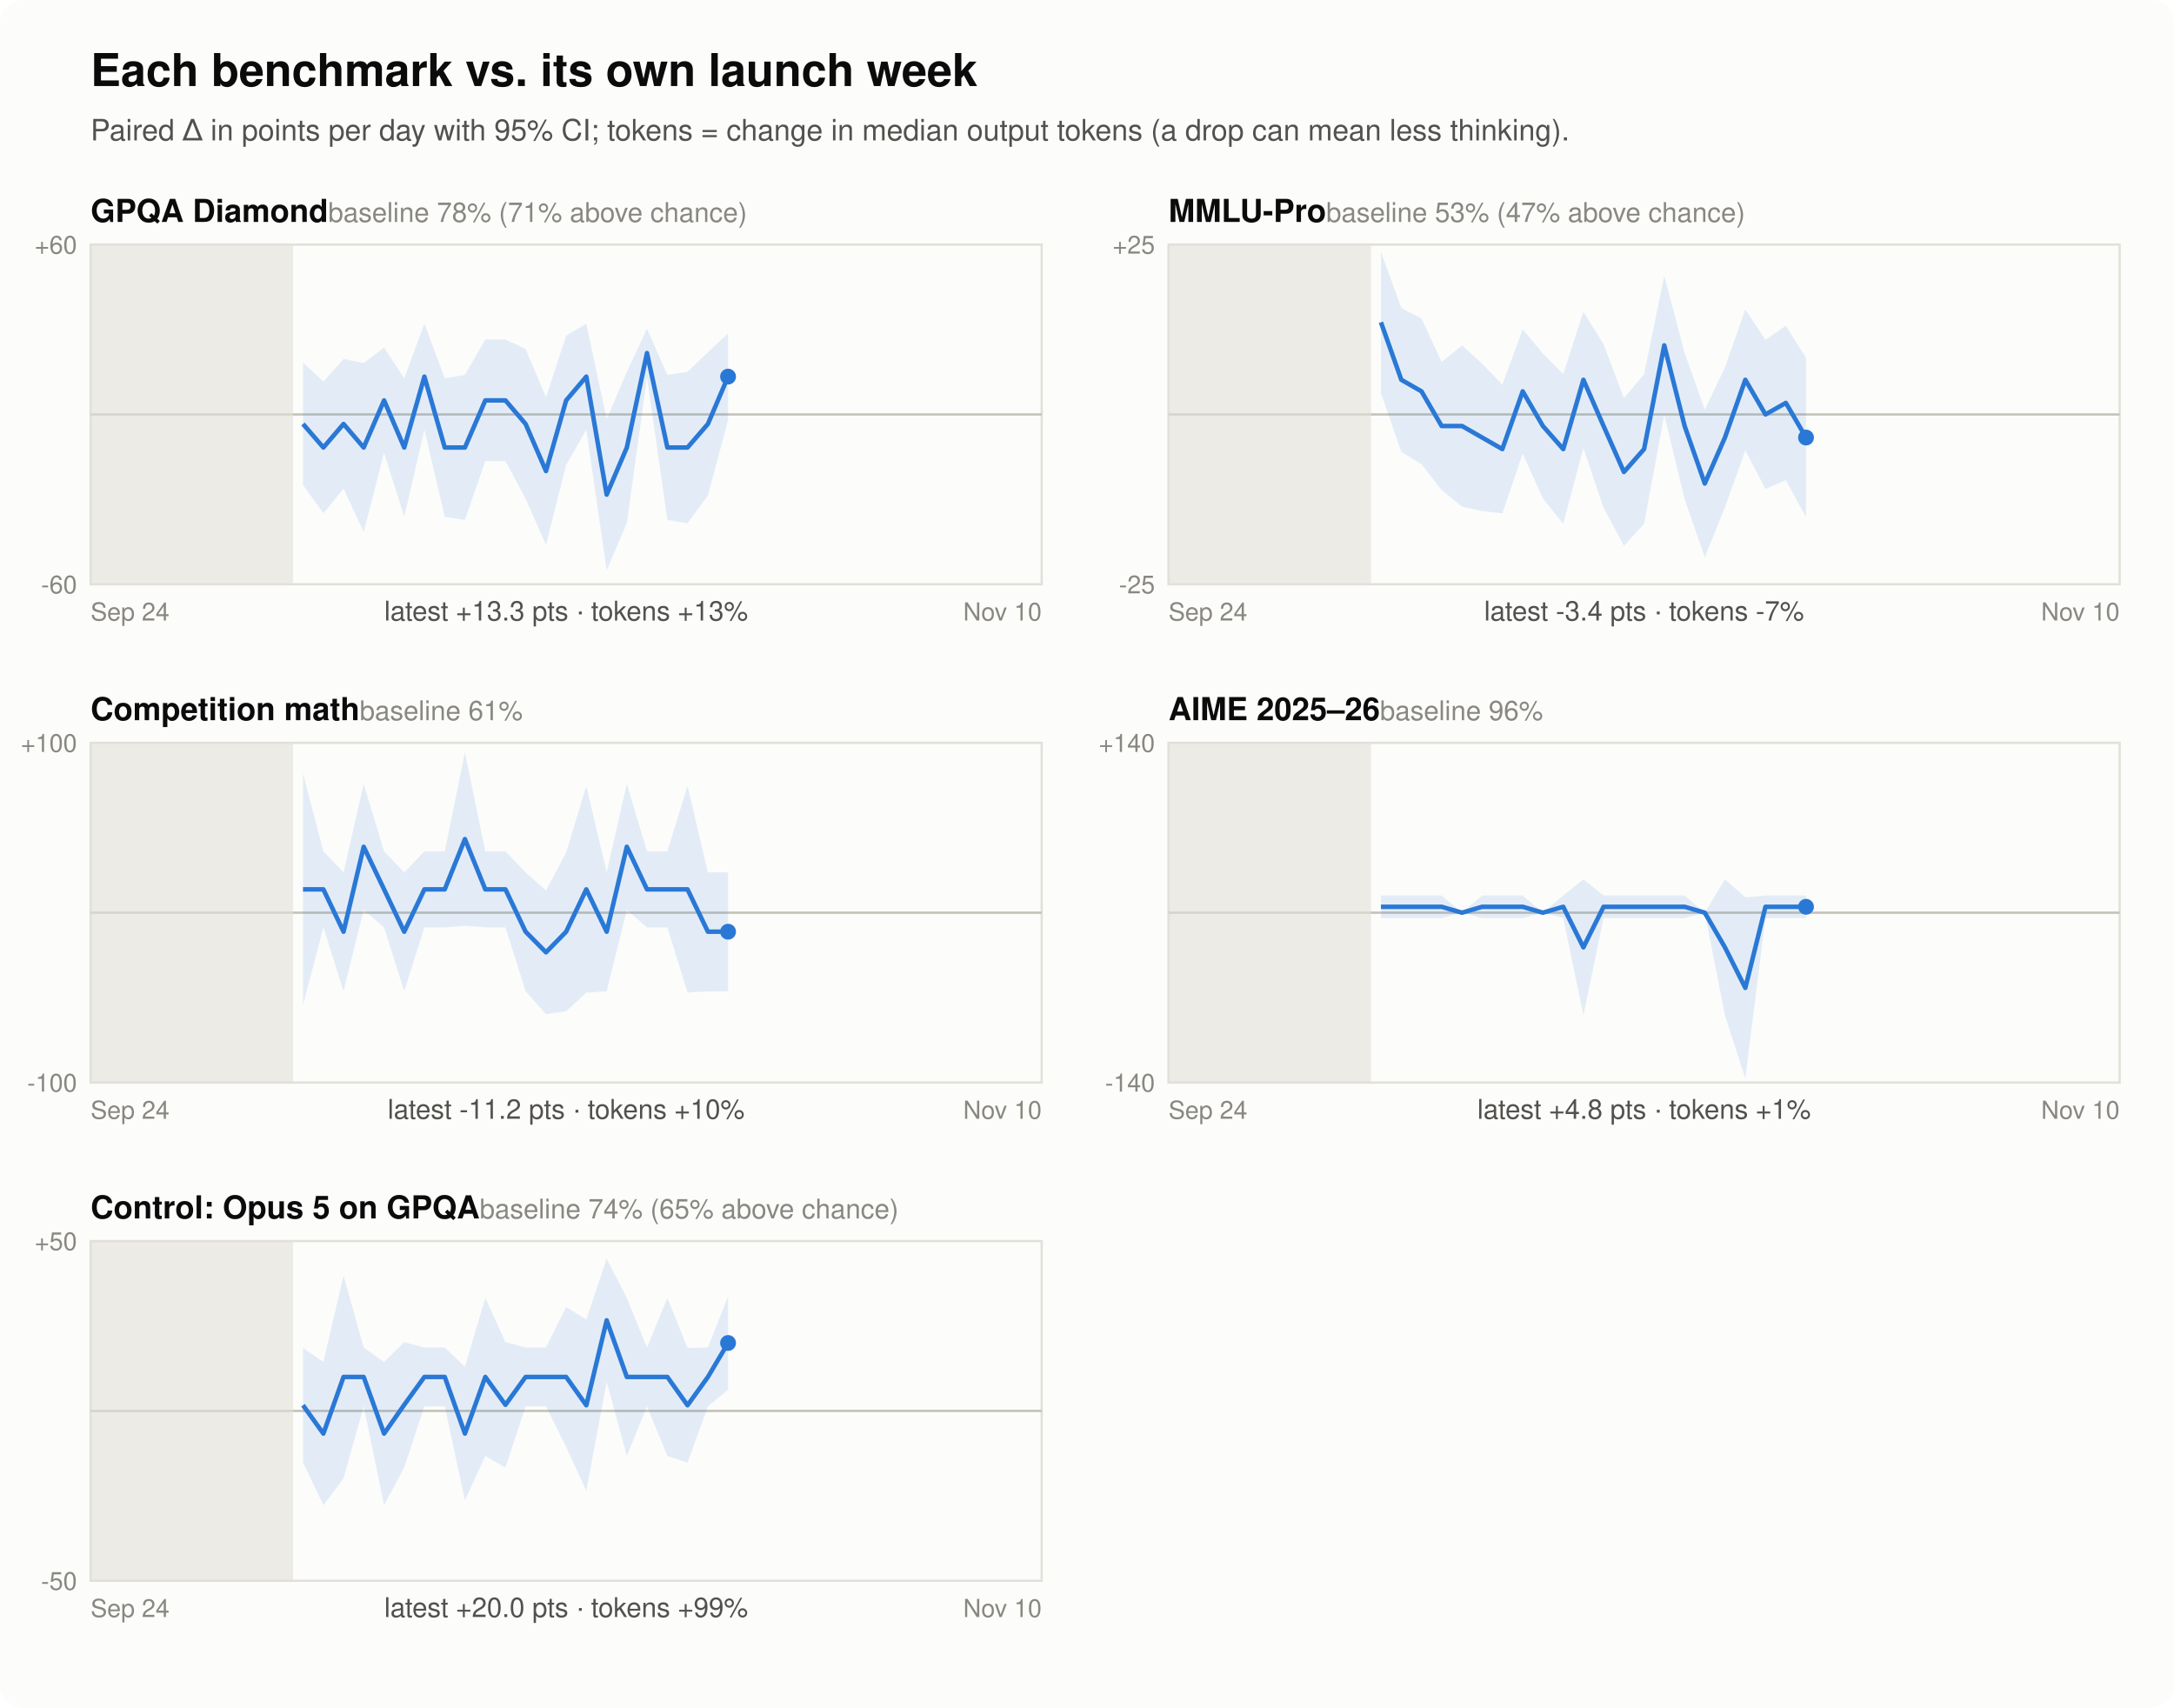
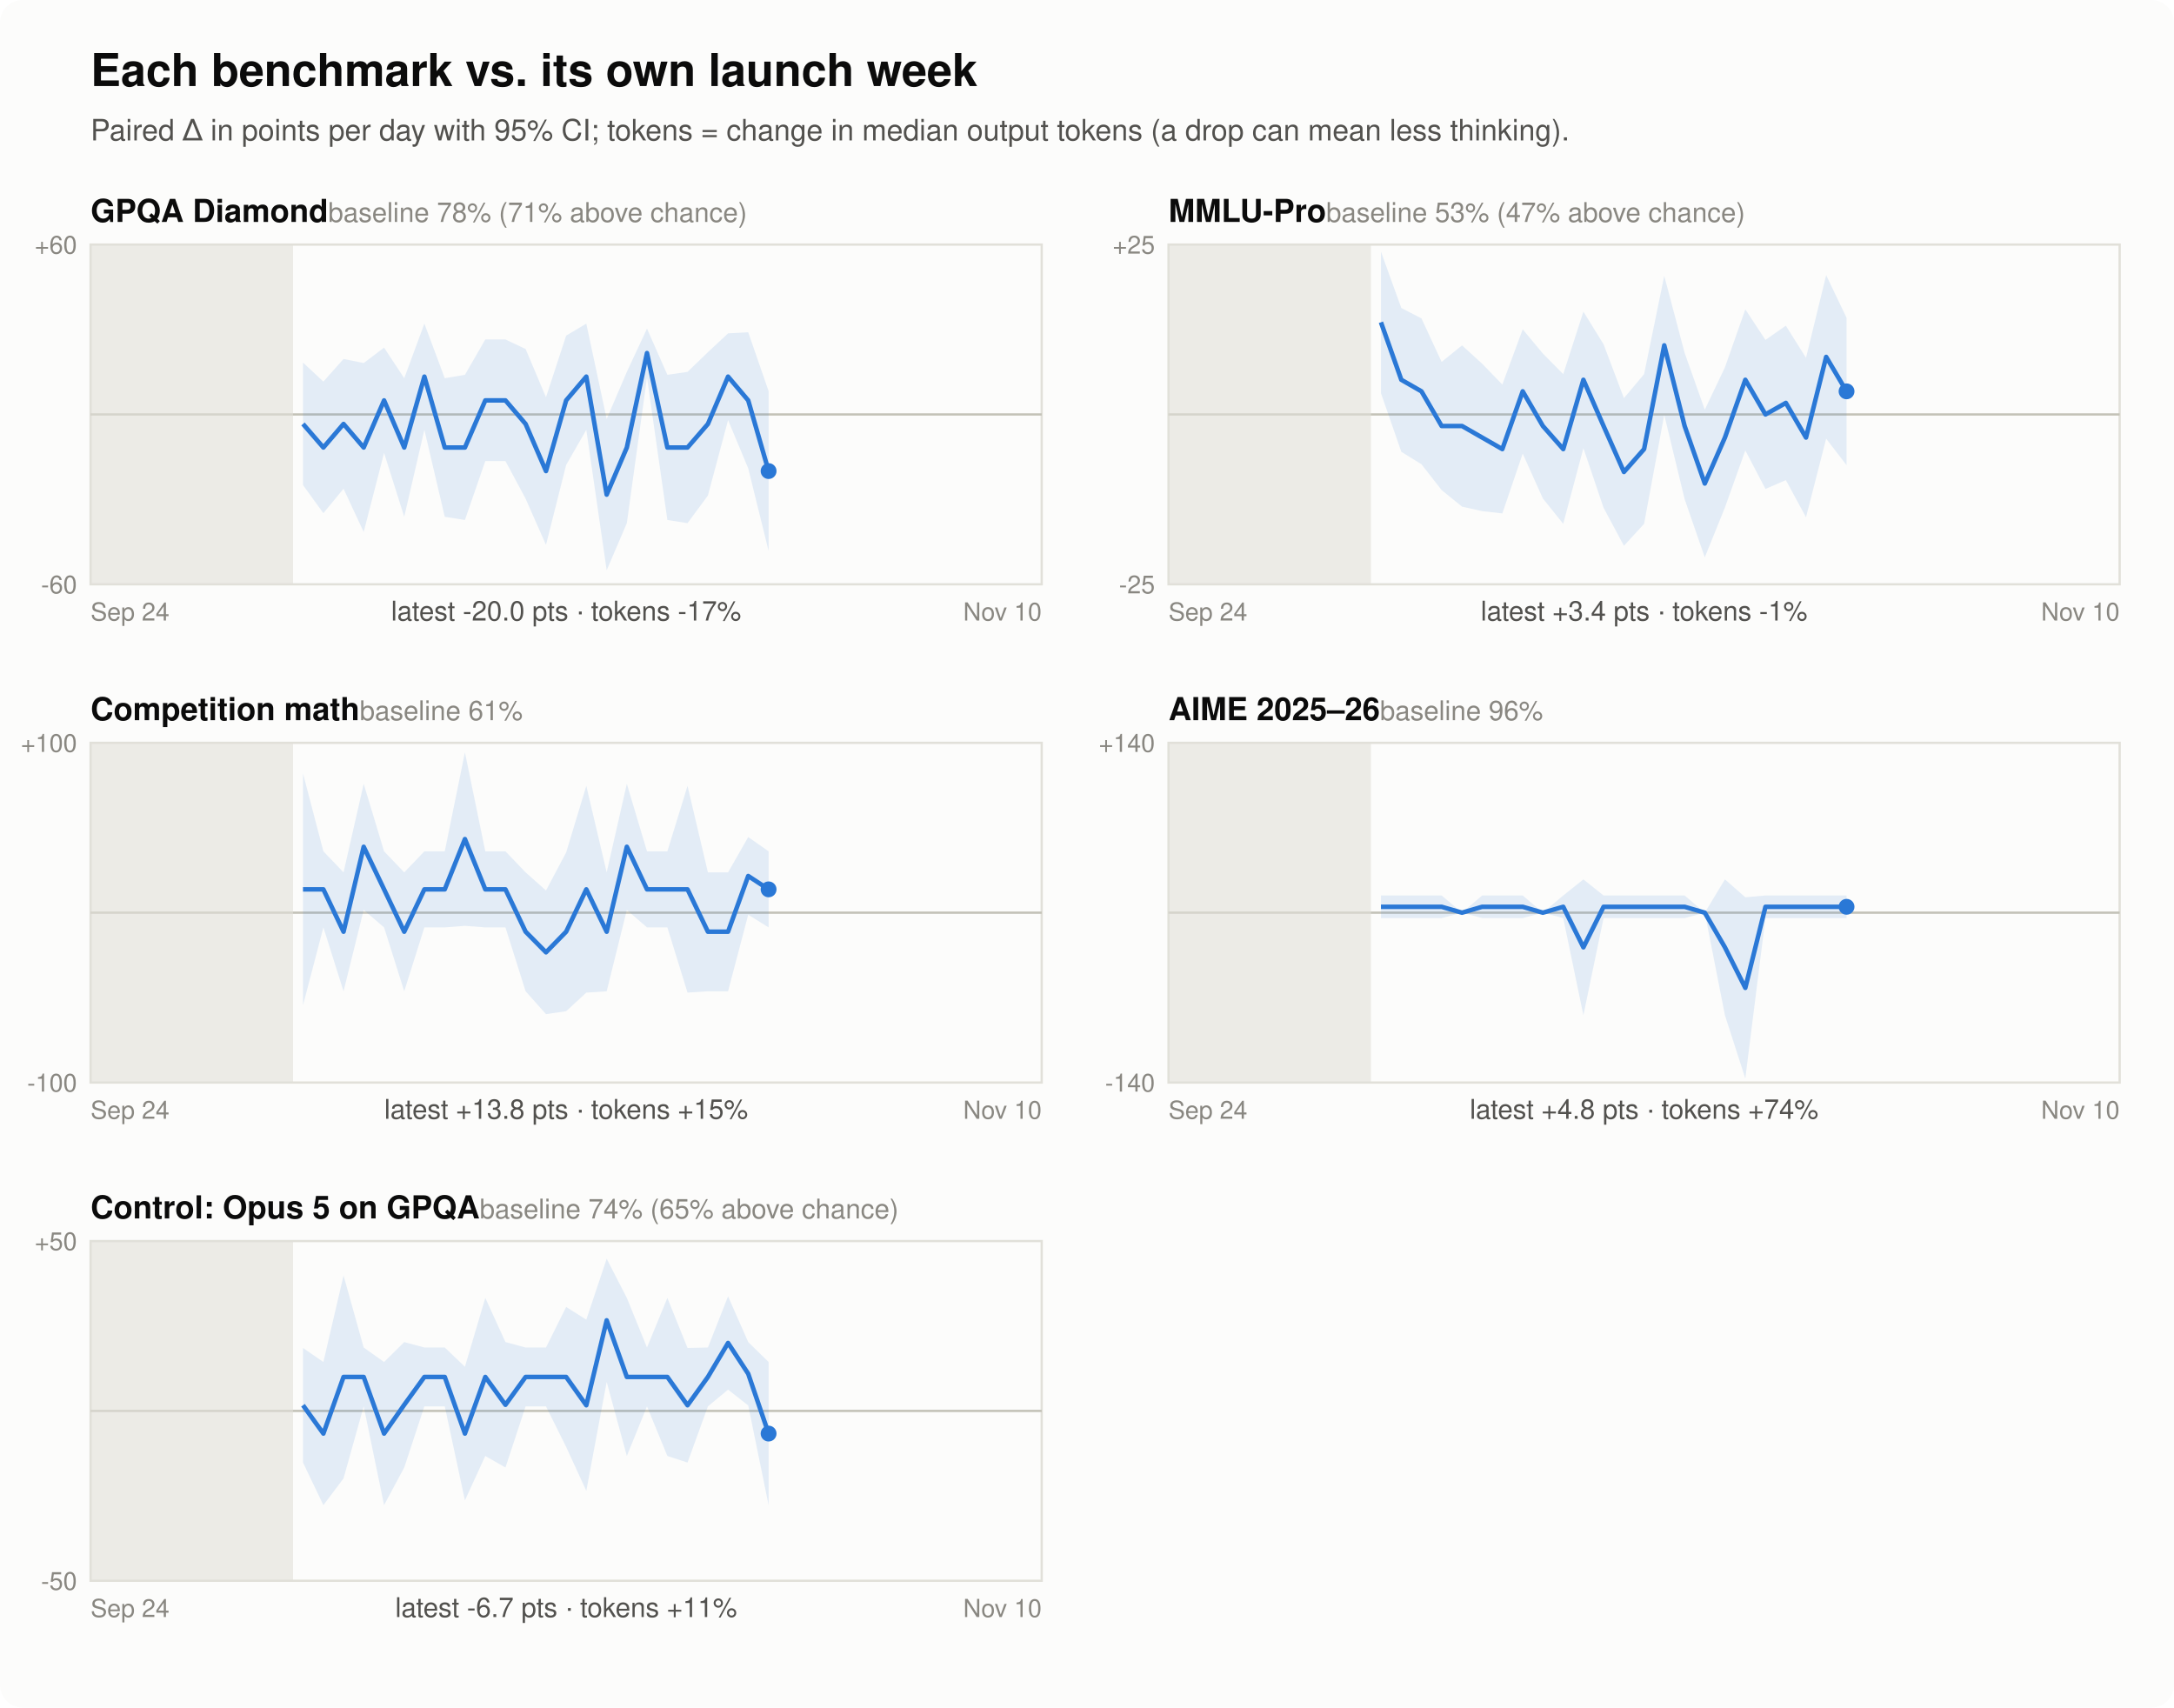
<svg xmlns="http://www.w3.org/2000/svg" width="960" height="754" viewBox="0 0 960 754" font-family="-apple-system, Segoe UI, Helvetica, Arial, sans-serif" role="img" aria-labelledby="ft fd">
  <rect width="960" height="754" rx="10" fill="#fcfcfb" />
  <text x="40" y="38" fill="#0b0b0b" font-size="20" font-weight="600">Each benchmark vs. its own launch week</text>
  <text x="40" y="62" fill="#52514e" font-size="13">Paired Δ in points per day with 95% CI; tokens = change in median output tokens (a drop can mean less thinking).</text>
  <text x="40" y="98" fill="#0b0b0b" font-size="14" font-weight="600">GPQA Diamond<tspan fill="#898781" font-weight="400" font-size="12">  baseline 78% (71% above chance)</tspan>
  </text>
  <rect x="40" y="108" width="420" height="150" fill="none" stroke="#e1e0d9" />
  <line x1="40" y1="183.0" x2="460" y2="183.0" stroke="#c3c2b7" />
  <text x="34" y="262.0" text-anchor="end" fill="#898781" font-size="11">-60</text>
  <text x="34" y="112.0" text-anchor="end" fill="#898781" font-size="11">+60</text>
  <rect x="40.0" y="108" width="89.4" height="150" fill="#e1e0d9" opacity="0.6" />
  <text x="40" y="274" fill="#898781" font-size="11">Sep 24</text>
  <text x="460" y="274" text-anchor="end" fill="#898781" font-size="11">Nov 10</text>
-   <path d="M133.8,160.1 L142.8,168.5 L151.7,158.5 L160.6,160.3 L169.6,153.5 L178.5,167.0 L187.4,142.9 L196.4,167.0 L205.3,165.5 L214.3,149.9 L223.2,149.9 L232.1,154.1 L241.1,175.4 L250.0,148.2 L258.9,142.9 L267.9,185.0 L276.8,164.2 L285.7,145.1 L294.7,165.5 L303.6,164.2 L312.6,155.5 L321.5,147.2 L321.5,185.5 L312.6,218.8 L303.6,231.0 L294.7,229.6 L285.7,166.7 L276.8,231.0 L267.9,251.8 L258.9,189.8 L250.0,205.3 L241.1,240.6 L232.1,220.2 L223.2,203.6 L214.3,203.6 L205.3,229.6 L196.4,228.2 L187.4,189.8 L178.5,228.2 L169.6,200.0 L160.6,234.9 L151.7,215.8 L142.8,226.6 L133.8,214.2 Z" fill="#2a78d6" opacity="0.12" />
-   <path d="M133.8,187.2 L142.8,197.6 L151.7,187.2 L160.6,197.6 L169.6,176.8 L178.5,197.6 L187.4,166.3 L196.4,197.6 L205.3,197.6 L214.3,176.8 L223.2,176.8 L232.1,187.2 L241.1,208.0 L250.0,176.8 L258.9,166.3 L267.9,218.4 L276.8,197.6 L285.7,155.9 L294.7,197.6 L303.6,197.6 L312.6,187.2 L321.5,166.3" fill="none" stroke="#2a78d6" stroke-width="2" stroke-linejoin="round" />
-   <circle cx="321.5" cy="166.3" r="3.5" fill="#2a78d6" />
-   <text x="250.0" y="274" text-anchor="middle" fill="#52514e" font-size="12">latest +13.3 pts · tokens +13%</text>
+   <path d="M133.8,160.1 L142.8,168.5 L151.7,158.5 L160.6,160.3 L169.6,153.5 L178.5,167.0 L187.4,142.9 L196.4,167.0 L205.3,165.5 L214.3,149.9 L223.2,149.9 L232.1,154.1 L241.1,175.4 L250.0,148.2 L258.9,142.9 L267.9,185.0 L276.8,164.2 L285.7,145.1 L294.7,165.5 L303.6,164.2 L312.6,155.5 L321.5,147.2 L330.4,146.7 L339.4,172.7 L339.4,243.3 L330.4,206.8 L321.5,185.5 L312.6,218.8 L303.6,231.0 L294.7,229.6 L285.7,166.7 L276.8,231.0 L267.9,251.8 L258.9,189.8 L250.0,205.3 L241.1,240.6 L232.1,220.2 L223.2,203.6 L214.3,203.6 L205.3,229.6 L196.4,228.2 L187.4,189.8 L178.5,228.2 L169.6,200.0 L160.6,234.9 L151.7,215.8 L142.8,226.6 L133.8,214.2 Z" fill="#2a78d6" opacity="0.12" />
+   <path d="M133.8,187.2 L142.8,197.6 L151.7,187.2 L160.6,197.6 L169.6,176.8 L178.5,197.6 L187.4,166.3 L196.4,197.6 L205.3,197.6 L214.3,176.8 L223.2,176.8 L232.1,187.2 L241.1,208.0 L250.0,176.8 L258.9,166.3 L267.9,218.4 L276.8,197.6 L285.7,155.9 L294.7,197.6 L303.6,197.6 L312.6,187.2 L321.5,166.3 L330.4,176.8 L339.4,208.0" fill="none" stroke="#2a78d6" stroke-width="2" stroke-linejoin="round" />
+   <circle cx="339.4" cy="208.0" r="3.5" fill="#2a78d6" />
+   <text x="250.0" y="274" text-anchor="middle" fill="#52514e" font-size="12">latest -20.0 pts · tokens -17%</text>
  <text x="516" y="98" fill="#0b0b0b" font-size="14" font-weight="600">MMLU-Pro<tspan fill="#898781" font-weight="400" font-size="12">  baseline 53% (47% above chance)</tspan>
  </text>
  <rect x="516" y="108" width="420" height="150" fill="none" stroke="#e1e0d9" />
  <line x1="516" y1="183.0" x2="936" y2="183.0" stroke="#c3c2b7" />
  <text x="510" y="262.0" text-anchor="end" fill="#898781" font-size="11">-25</text>
  <text x="510" y="112.0" text-anchor="end" fill="#898781" font-size="11">+25</text>
  <rect x="516.0" y="108" width="89.4" height="150" fill="#e1e0d9" opacity="0.6" />
  <text x="516" y="274" fill="#898781" font-size="11">Sep 24</text>
  <text x="936" y="274" text-anchor="end" fill="#898781" font-size="11">Nov 10</text>
-   <path d="M609.8,111.1 L618.8,136.0 L627.7,140.6 L636.6,159.8 L645.6,152.5 L654.5,160.6 L663.4,169.8 L672.4,145.4 L681.3,156.1 L690.3,165.2 L699.2,137.6 L708.1,152.0 L717.1,175.8 L726.0,165.2 L734.9,121.8 L743.9,155.8 L752.8,180.9 L761.7,162.2 L770.7,136.6 L779.6,150.1 L788.6,143.8 L797.5,158.0 L797.5,228.4 L788.6,212.0 L779.6,215.9 L770.7,198.9 L761.7,224.1 L752.8,246.1 L743.9,220.4 L734.9,183.2 L726.0,231.3 L717.1,241.0 L708.1,224.2 L699.2,197.9 L690.3,231.3 L681.3,220.1 L672.4,200.3 L663.4,226.7 L654.5,225.7 L645.6,223.7 L636.6,216.4 L627.7,205.0 L618.8,199.5 L609.8,173.6 Z" fill="#2a78d6" opacity="0.12" />
-   <path d="M609.8,142.3 L618.8,167.7 L627.7,172.8 L636.6,188.1 L645.6,188.1 L654.5,193.2 L663.4,198.3 L672.4,172.8 L681.3,188.1 L690.3,198.3 L699.2,167.7 L708.1,188.1 L717.1,208.4 L726.0,198.3 L734.9,152.5 L743.9,188.1 L752.8,213.5 L761.7,193.2 L770.7,167.7 L779.6,183.0 L788.6,177.9 L797.5,193.2" fill="none" stroke="#2a78d6" stroke-width="2" stroke-linejoin="round" />
-   <circle cx="797.5" cy="193.2" r="3.5" fill="#2a78d6" />
-   <text x="726.0" y="274" text-anchor="middle" fill="#52514e" font-size="12">latest -3.4 pts · tokens -7%</text>
+   <path d="M609.8,111.1 L618.8,136.0 L627.7,140.6 L636.6,159.8 L645.6,152.5 L654.5,160.6 L663.4,169.8 L672.4,145.4 L681.3,156.1 L690.3,165.2 L699.2,137.6 L708.1,152.0 L717.1,175.8 L726.0,165.2 L734.9,121.8 L743.9,155.8 L752.8,180.9 L761.7,162.2 L770.7,136.6 L779.6,150.1 L788.6,143.8 L797.5,158.0 L806.4,121.5 L815.4,140.3 L815.4,205.4 L806.4,193.7 L797.5,228.4 L788.6,212.0 L779.6,215.9 L770.7,198.9 L761.7,224.1 L752.8,246.1 L743.9,220.4 L734.9,183.2 L726.0,231.3 L717.1,241.0 L708.1,224.2 L699.2,197.9 L690.3,231.3 L681.3,220.1 L672.4,200.3 L663.4,226.7 L654.5,225.7 L645.6,223.7 L636.6,216.4 L627.7,205.0 L618.8,199.5 L609.8,173.6 Z" fill="#2a78d6" opacity="0.12" />
+   <path d="M609.8,142.3 L618.8,167.7 L627.7,172.8 L636.6,188.1 L645.6,188.1 L654.5,193.2 L663.4,198.3 L672.4,172.8 L681.3,188.1 L690.3,198.3 L699.2,167.7 L708.1,188.1 L717.1,208.4 L726.0,198.3 L734.9,152.5 L743.9,188.1 L752.8,213.5 L761.7,193.2 L770.7,167.7 L779.6,183.0 L788.6,177.9 L797.5,193.2 L806.4,157.6 L815.4,172.8" fill="none" stroke="#2a78d6" stroke-width="2" stroke-linejoin="round" />
+   <circle cx="815.4" cy="172.8" r="3.5" fill="#2a78d6" />
+   <text x="726.0" y="274" text-anchor="middle" fill="#52514e" font-size="12">latest +3.4 pts · tokens -1%</text>
  <text x="40" y="318" fill="#0b0b0b" font-size="14" font-weight="600">Competition math<tspan fill="#898781" font-weight="400" font-size="12">  baseline 61%</tspan>
  </text>
  <rect x="40" y="328" width="420" height="150" fill="none" stroke="#e1e0d9" />
  <line x1="40" y1="403.0" x2="460" y2="403.0" stroke="#c3c2b7" />
  <text x="34" y="482.0" text-anchor="end" fill="#898781" font-size="11">-100</text>
  <text x="34" y="332.0" text-anchor="end" fill="#898781" font-size="11">+100</text>
  <rect x="40.0" y="328" width="89.4" height="150" fill="#e1e0d9" opacity="0.6" />
  <text x="40" y="494" fill="#898781" font-size="11">Sep 24</text>
  <text x="460" y="494" text-anchor="end" fill="#898781" font-size="11">Nov 10</text>
-   <path d="M133.8,341.5 L142.8,375.9 L151.7,385.2 L160.6,346.1 L169.6,375.9 L178.5,385.2 L187.4,375.9 L196.4,375.9 L205.3,332.2 L214.3,375.9 L223.2,375.9 L232.1,385.2 L241.1,393.2 L250.0,376.4 L258.9,347.0 L267.9,385.2 L276.8,346.1 L285.7,375.9 L294.7,375.9 L303.6,347.0 L312.6,385.2 L321.5,385.2 L321.5,437.7 L312.6,437.7 L303.6,438.3 L294.7,409.5 L285.7,409.5 L276.8,401.8 L267.9,437.7 L258.9,438.3 L250.0,446.5 L241.1,447.8 L232.1,437.7 L223.2,409.5 L214.3,409.5 L205.3,408.8 L196.4,409.5 L187.4,409.5 L178.5,437.7 L169.6,409.5 L160.6,401.8 L151.7,437.7 L142.8,409.5 L133.8,443.9 Z" fill="#2a78d6" opacity="0.12" />
-   <path d="M133.8,392.7 L142.8,392.7 L151.7,411.4 L160.6,373.9 L169.6,392.7 L178.5,411.4 L187.4,392.7 L196.4,392.7 L205.3,370.5 L214.3,392.7 L223.2,392.7 L232.1,411.4 L241.1,420.5 L250.0,411.4 L258.9,392.7 L267.9,411.4 L276.8,373.9 L285.7,392.7 L294.7,392.7 L303.6,392.7 L312.6,411.4 L321.5,411.4" fill="none" stroke="#2a78d6" stroke-width="2" stroke-linejoin="round" />
-   <circle cx="321.5" cy="411.4" r="3.5" fill="#2a78d6" />
-   <text x="250.0" y="494" text-anchor="middle" fill="#52514e" font-size="12">latest -11.2 pts · tokens +10%</text>
+   <path d="M133.8,341.5 L142.8,375.9 L151.7,385.2 L160.6,346.1 L169.6,375.9 L178.5,385.2 L187.4,375.9 L196.4,375.9 L205.3,332.2 L214.3,375.9 L223.2,375.9 L232.1,385.2 L241.1,393.2 L250.0,376.4 L258.9,347.0 L267.9,385.2 L276.8,346.1 L285.7,375.9 L294.7,375.9 L303.6,347.0 L312.6,385.2 L321.5,385.2 L330.4,369.6 L339.4,375.9 L339.4,409.5 L330.4,403.9 L321.5,437.7 L312.6,437.7 L303.6,438.3 L294.7,409.5 L285.7,409.5 L276.8,401.8 L267.9,437.7 L258.9,438.3 L250.0,446.5 L241.1,447.8 L232.1,437.7 L223.2,409.5 L214.3,409.5 L205.3,408.8 L196.4,409.5 L187.4,409.5 L178.5,437.7 L169.6,409.5 L160.6,401.8 L151.7,437.7 L142.8,409.5 L133.8,443.9 Z" fill="#2a78d6" opacity="0.12" />
+   <path d="M133.8,392.7 L142.8,392.7 L151.7,411.4 L160.6,373.9 L169.6,392.7 L178.5,411.4 L187.4,392.7 L196.4,392.7 L205.3,370.5 L214.3,392.7 L223.2,392.7 L232.1,411.4 L241.1,420.5 L250.0,411.4 L258.9,392.7 L267.9,411.4 L276.8,373.9 L285.7,392.7 L294.7,392.7 L303.6,392.7 L312.6,411.4 L321.5,411.4 L330.4,386.8 L339.4,392.7" fill="none" stroke="#2a78d6" stroke-width="2" stroke-linejoin="round" />
+   <circle cx="339.4" cy="392.7" r="3.5" fill="#2a78d6" />
+   <text x="250.0" y="494" text-anchor="middle" fill="#52514e" font-size="12">latest +13.8 pts · tokens +15%</text>
  <text x="516" y="318" fill="#0b0b0b" font-size="14" font-weight="600">AIME 2025–26<tspan fill="#898781" font-weight="400" font-size="12">  baseline 96%</tspan>
  </text>
  <rect x="516" y="328" width="420" height="150" fill="none" stroke="#e1e0d9" />
  <line x1="516" y1="403.0" x2="936" y2="403.0" stroke="#c3c2b7" />
  <text x="510" y="482.0" text-anchor="end" fill="#898781" font-size="11">-140</text>
  <text x="510" y="332.0" text-anchor="end" fill="#898781" font-size="11">+140</text>
  <rect x="516.0" y="328" width="89.4" height="150" fill="#e1e0d9" opacity="0.6" />
  <text x="516" y="494" fill="#898781" font-size="11">Sep 24</text>
  <text x="936" y="494" text-anchor="end" fill="#898781" font-size="11">Nov 10</text>
-   <path d="M609.8,395.4 L618.8,395.4 L627.7,395.4 L636.6,395.4 L645.6,403.0 L654.5,395.4 L663.4,395.4 L672.4,395.4 L681.3,403.0 L690.3,395.4 L699.2,388.3 L708.1,395.4 L717.1,395.4 L726.0,395.4 L734.9,395.4 L743.9,395.4 L752.8,403.0 L761.7,388.3 L770.7,396.2 L779.6,395.4 L788.6,395.4 L797.5,395.4 L797.5,405.4 L788.6,405.4 L779.6,405.4 L770.7,476.2 L761.7,448.3 L752.8,403.0 L743.9,405.4 L734.9,405.4 L726.0,405.4 L717.1,405.4 L708.1,405.4 L699.2,448.3 L690.3,405.4 L681.3,403.0 L672.4,405.4 L663.4,405.4 L654.5,405.4 L645.6,403.0 L636.6,405.4 L627.7,405.4 L618.8,405.4 L609.8,405.4 Z" fill="#2a78d6" opacity="0.12" />
-   <path d="M609.8,400.4 L618.8,400.4 L627.7,400.4 L636.6,400.4 L645.6,403.0 L654.5,400.4 L663.4,400.4 L672.4,400.4 L681.3,403.0 L690.3,400.4 L699.2,418.3 L708.1,400.4 L717.1,400.4 L726.0,400.4 L734.9,400.4 L743.9,400.4 L752.8,403.0 L761.7,418.3 L770.7,436.2 L779.6,400.4 L788.6,400.4 L797.5,400.4" fill="none" stroke="#2a78d6" stroke-width="2" stroke-linejoin="round" />
-   <circle cx="797.5" cy="400.4" r="3.5" fill="#2a78d6" />
-   <text x="726.0" y="494" text-anchor="middle" fill="#52514e" font-size="12">latest +4.8 pts · tokens +1%</text>
+   <path d="M609.8,395.4 L618.8,395.4 L627.7,395.4 L636.6,395.4 L645.6,403.0 L654.5,395.4 L663.4,395.4 L672.4,395.4 L681.3,403.0 L690.3,395.4 L699.2,388.3 L708.1,395.4 L717.1,395.4 L726.0,395.4 L734.9,395.4 L743.9,395.4 L752.8,403.0 L761.7,388.3 L770.7,396.2 L779.6,395.4 L788.6,395.4 L797.5,395.4 L806.4,395.4 L815.4,395.4 L815.4,405.4 L806.4,405.4 L797.5,405.4 L788.6,405.4 L779.6,405.4 L770.7,476.2 L761.7,448.3 L752.8,403.0 L743.9,405.4 L734.9,405.4 L726.0,405.4 L717.1,405.4 L708.1,405.4 L699.2,448.3 L690.3,405.4 L681.3,403.0 L672.4,405.4 L663.4,405.4 L654.5,405.4 L645.6,403.0 L636.6,405.4 L627.7,405.4 L618.8,405.4 L609.8,405.4 Z" fill="#2a78d6" opacity="0.12" />
+   <path d="M609.8,400.4 L618.8,400.4 L627.7,400.4 L636.6,400.4 L645.6,403.0 L654.5,400.4 L663.4,400.4 L672.4,400.4 L681.3,403.0 L690.3,400.4 L699.2,418.3 L708.1,400.4 L717.1,400.4 L726.0,400.4 L734.9,400.4 L743.9,400.4 L752.8,403.0 L761.7,418.3 L770.7,436.2 L779.6,400.4 L788.6,400.4 L797.5,400.4 L806.4,400.4 L815.4,400.4" fill="none" stroke="#2a78d6" stroke-width="2" stroke-linejoin="round" />
+   <circle cx="815.4" cy="400.4" r="3.5" fill="#2a78d6" />
+   <text x="726.0" y="494" text-anchor="middle" fill="#52514e" font-size="12">latest +4.8 pts · tokens +74%</text>
  <text x="40" y="538" fill="#0b0b0b" font-size="14" font-weight="600">Control: Opus 5 on GPQA<tspan fill="#898781" font-weight="400" font-size="12">  baseline 74% (65% above chance)</tspan>
  </text>
  <rect x="40" y="548" width="420" height="150" fill="none" stroke="#e1e0d9" />
  <line x1="40" y1="623.0" x2="460" y2="623.0" stroke="#c3c2b7" />
  <text x="34" y="702.0" text-anchor="end" fill="#898781" font-size="11">-50</text>
  <text x="34" y="552.0" text-anchor="end" fill="#898781" font-size="11">+50</text>
  <rect x="40.0" y="548" width="89.4" height="150" fill="#e1e0d9" opacity="0.6" />
  <text x="40" y="714" fill="#898781" font-size="11">Sep 24</text>
  <text x="460" y="714" text-anchor="end" fill="#898781" font-size="11">Nov 10</text>
-   <path d="M133.8,595.2 L142.8,601.4 L151.7,563.2 L160.6,595.0 L169.6,601.4 L178.5,592.6 L187.4,595.0 L196.4,595.0 L205.3,603.5 L214.3,573.1 L223.2,592.6 L232.1,595.0 L241.1,595.0 L250.0,577.1 L258.9,582.7 L267.9,555.8 L276.8,573.1 L285.7,595.0 L294.7,573.1 L303.6,595.2 L312.6,595.0 L321.5,572.4 L321.5,613.6 L312.6,621.0 L303.6,645.8 L294.7,642.9 L285.7,621.0 L276.8,642.9 L267.9,610.2 L258.9,658.3 L250.0,638.9 L241.1,621.0 L232.1,621.0 L223.2,648.0 L214.3,642.9 L205.3,662.5 L196.4,621.0 L187.4,621.0 L178.5,648.0 L169.6,664.6 L160.6,621.0 L151.7,652.8 L142.8,664.6 L133.8,645.8 Z" fill="#2a78d6" opacity="0.12" />
-   <path d="M133.8,620.5 L142.8,633.0 L151.7,608.0 L160.6,608.0 L169.6,633.0 L178.5,620.3 L187.4,608.0 L196.4,608.0 L205.3,633.0 L214.3,608.0 L223.2,620.3 L232.1,608.0 L241.1,608.0 L250.0,608.0 L258.9,620.5 L267.9,583.0 L276.8,608.0 L285.7,608.0 L294.7,608.0 L303.6,620.5 L312.6,608.0 L321.5,593.0" fill="none" stroke="#2a78d6" stroke-width="2" stroke-linejoin="round" />
-   <circle cx="321.5" cy="593.0" r="3.5" fill="#2a78d6" />
-   <text x="250.0" y="714" text-anchor="middle" fill="#52514e" font-size="12">latest +20.0 pts · tokens +99%</text>
+   <path d="M133.8,595.2 L142.8,601.4 L151.7,563.2 L160.6,595.0 L169.6,601.4 L178.5,592.6 L187.4,595.0 L196.4,595.0 L205.3,603.5 L214.3,573.1 L223.2,592.6 L232.1,595.0 L241.1,595.0 L250.0,577.1 L258.9,582.7 L267.9,555.8 L276.8,573.1 L285.7,595.0 L294.7,573.1 L303.6,595.2 L312.6,595.0 L321.5,572.4 L330.4,592.6 L339.4,601.4 L339.4,664.6 L330.4,620.6 L321.5,613.6 L312.6,621.0 L303.6,645.8 L294.7,642.9 L285.7,621.0 L276.8,642.9 L267.9,610.2 L258.9,658.3 L250.0,638.9 L241.1,621.0 L232.1,621.0 L223.2,648.0 L214.3,642.9 L205.3,662.5 L196.4,621.0 L187.4,621.0 L178.5,648.0 L169.6,664.6 L160.6,621.0 L151.7,652.8 L142.8,664.6 L133.8,645.8 Z" fill="#2a78d6" opacity="0.12" />
+   <path d="M133.8,620.5 L142.8,633.0 L151.7,608.0 L160.6,608.0 L169.6,633.0 L178.5,620.3 L187.4,608.0 L196.4,608.0 L205.3,633.0 L214.3,608.0 L223.2,620.3 L232.1,608.0 L241.1,608.0 L250.0,608.0 L258.9,620.5 L267.9,583.0 L276.8,608.0 L285.7,608.0 L294.7,608.0 L303.6,620.5 L312.6,608.0 L321.5,593.0 L330.4,606.6 L339.4,633.0" fill="none" stroke="#2a78d6" stroke-width="2" stroke-linejoin="round" />
+   <circle cx="339.4" cy="633.0" r="3.5" fill="#2a78d6" />
+   <text x="250.0" y="714" text-anchor="middle" fill="#52514e" font-size="12">latest -6.7 pts · tokens +11%</text>
</svg>
